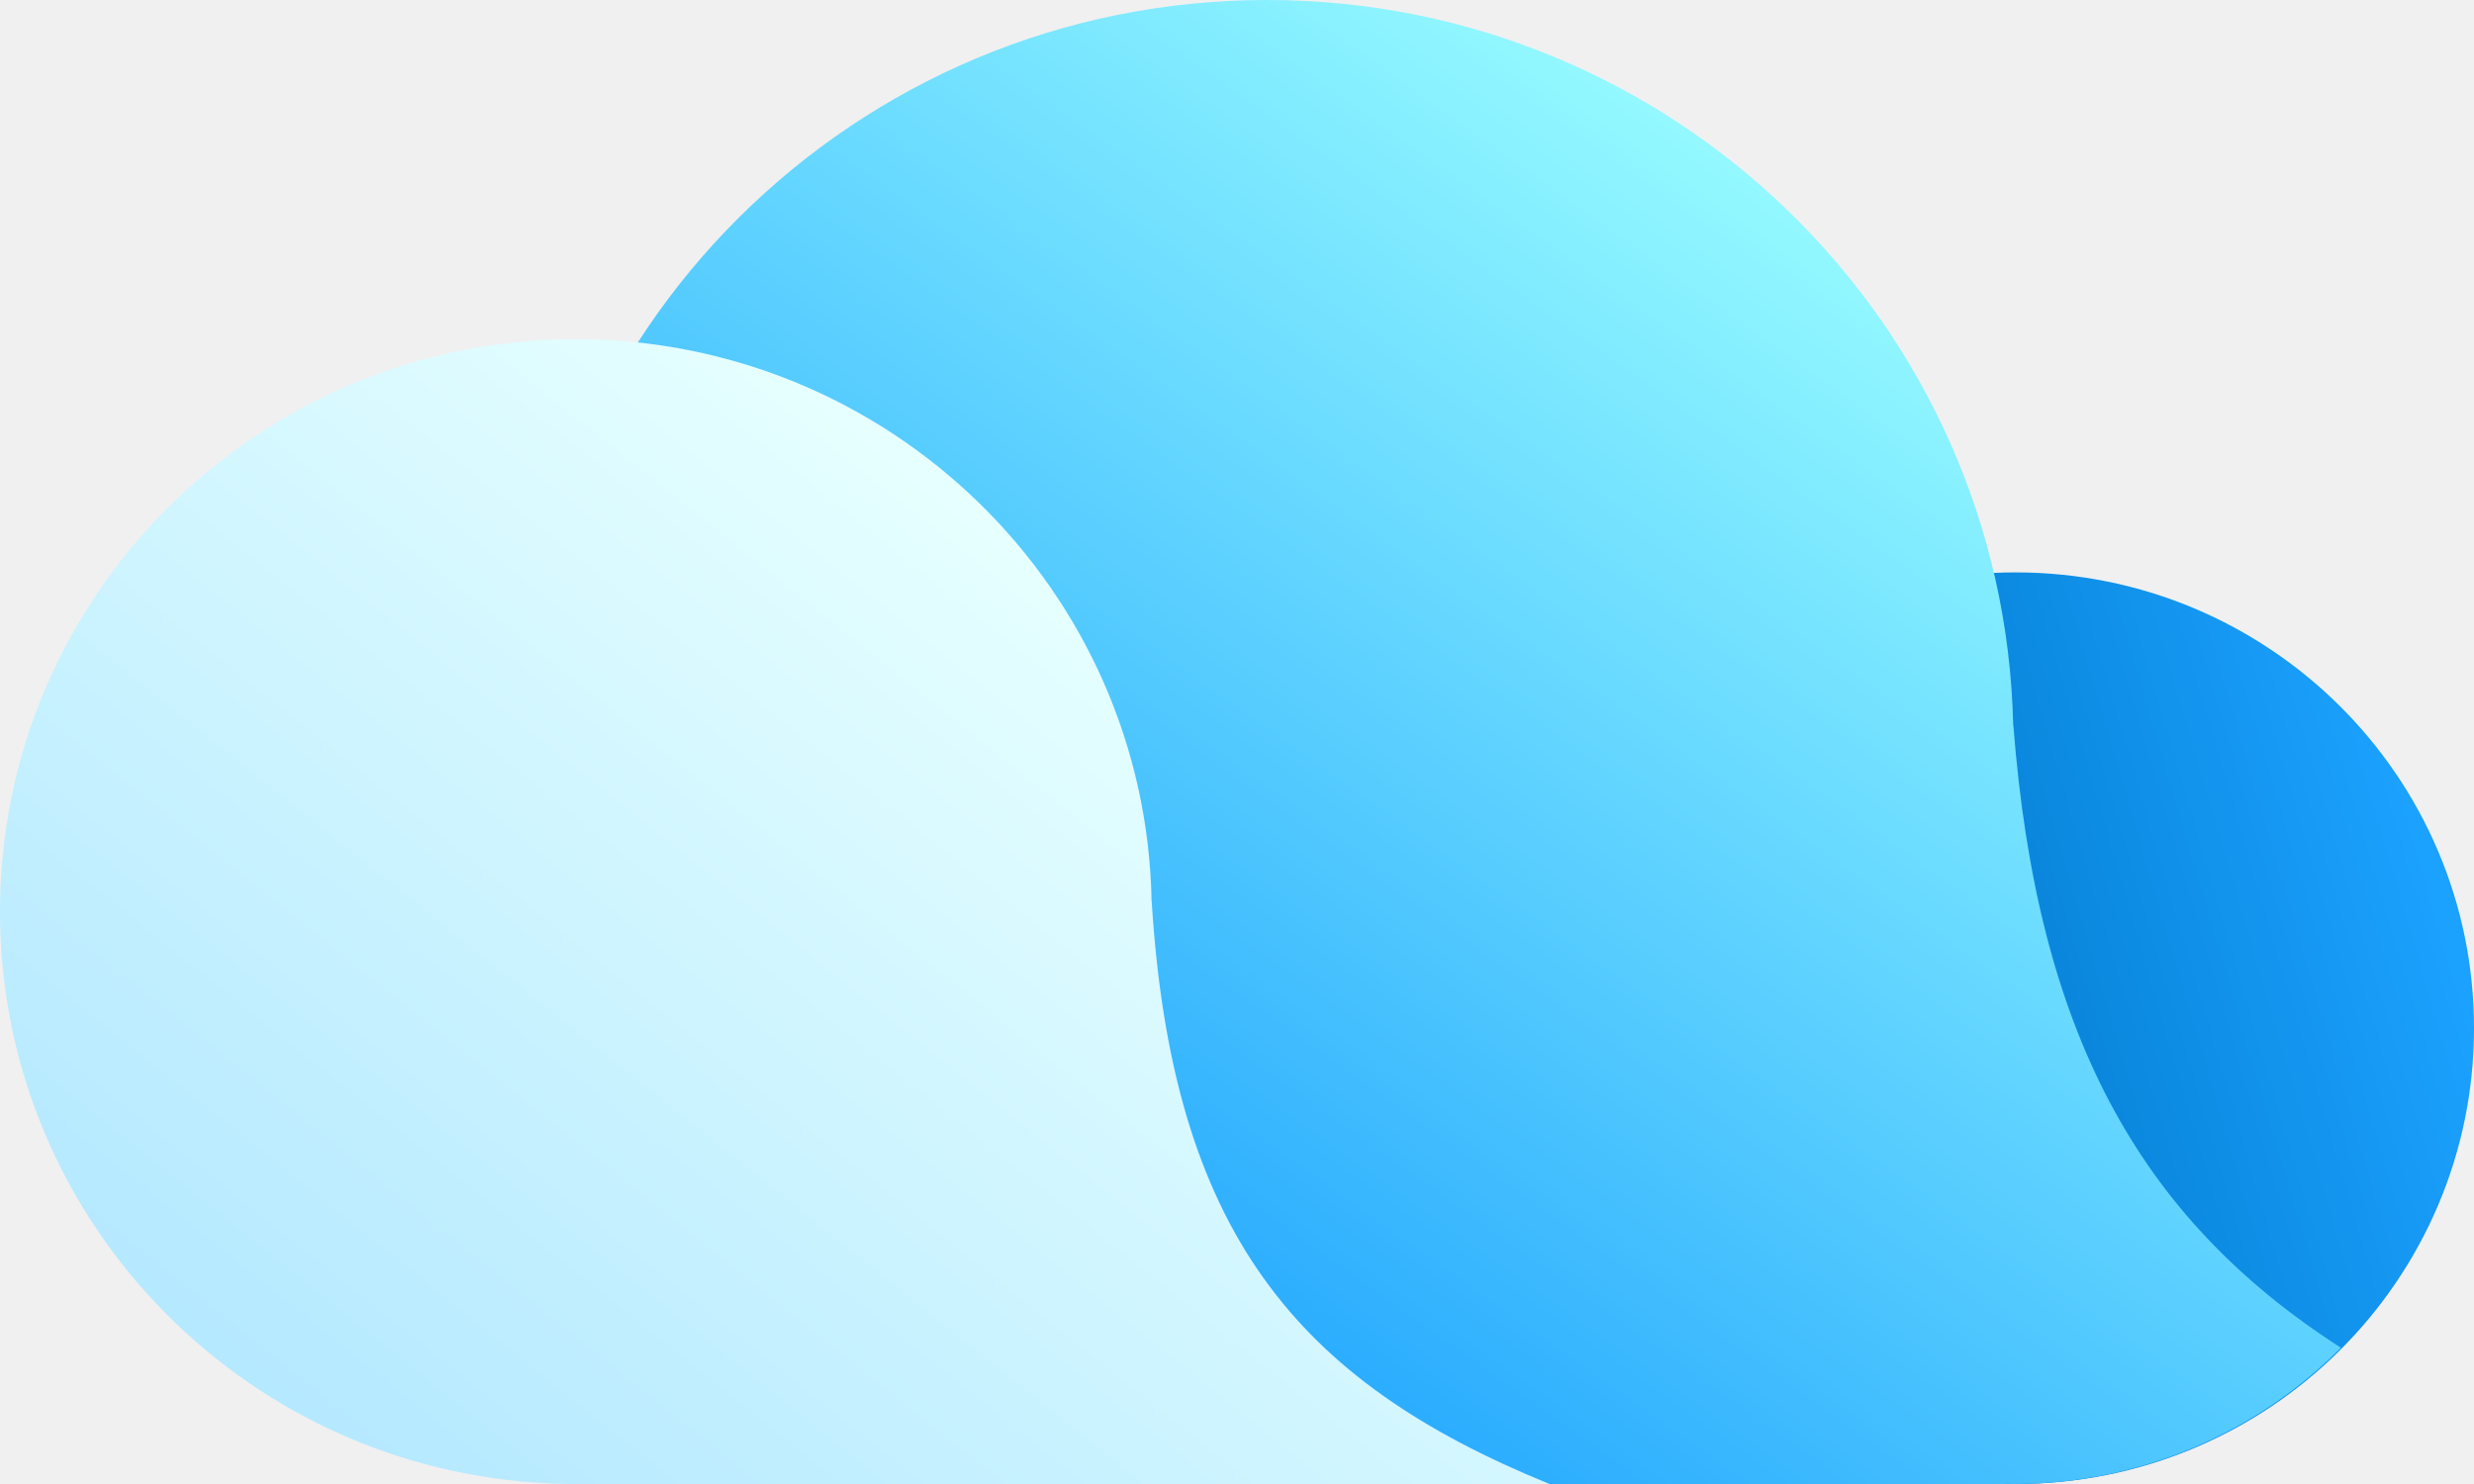
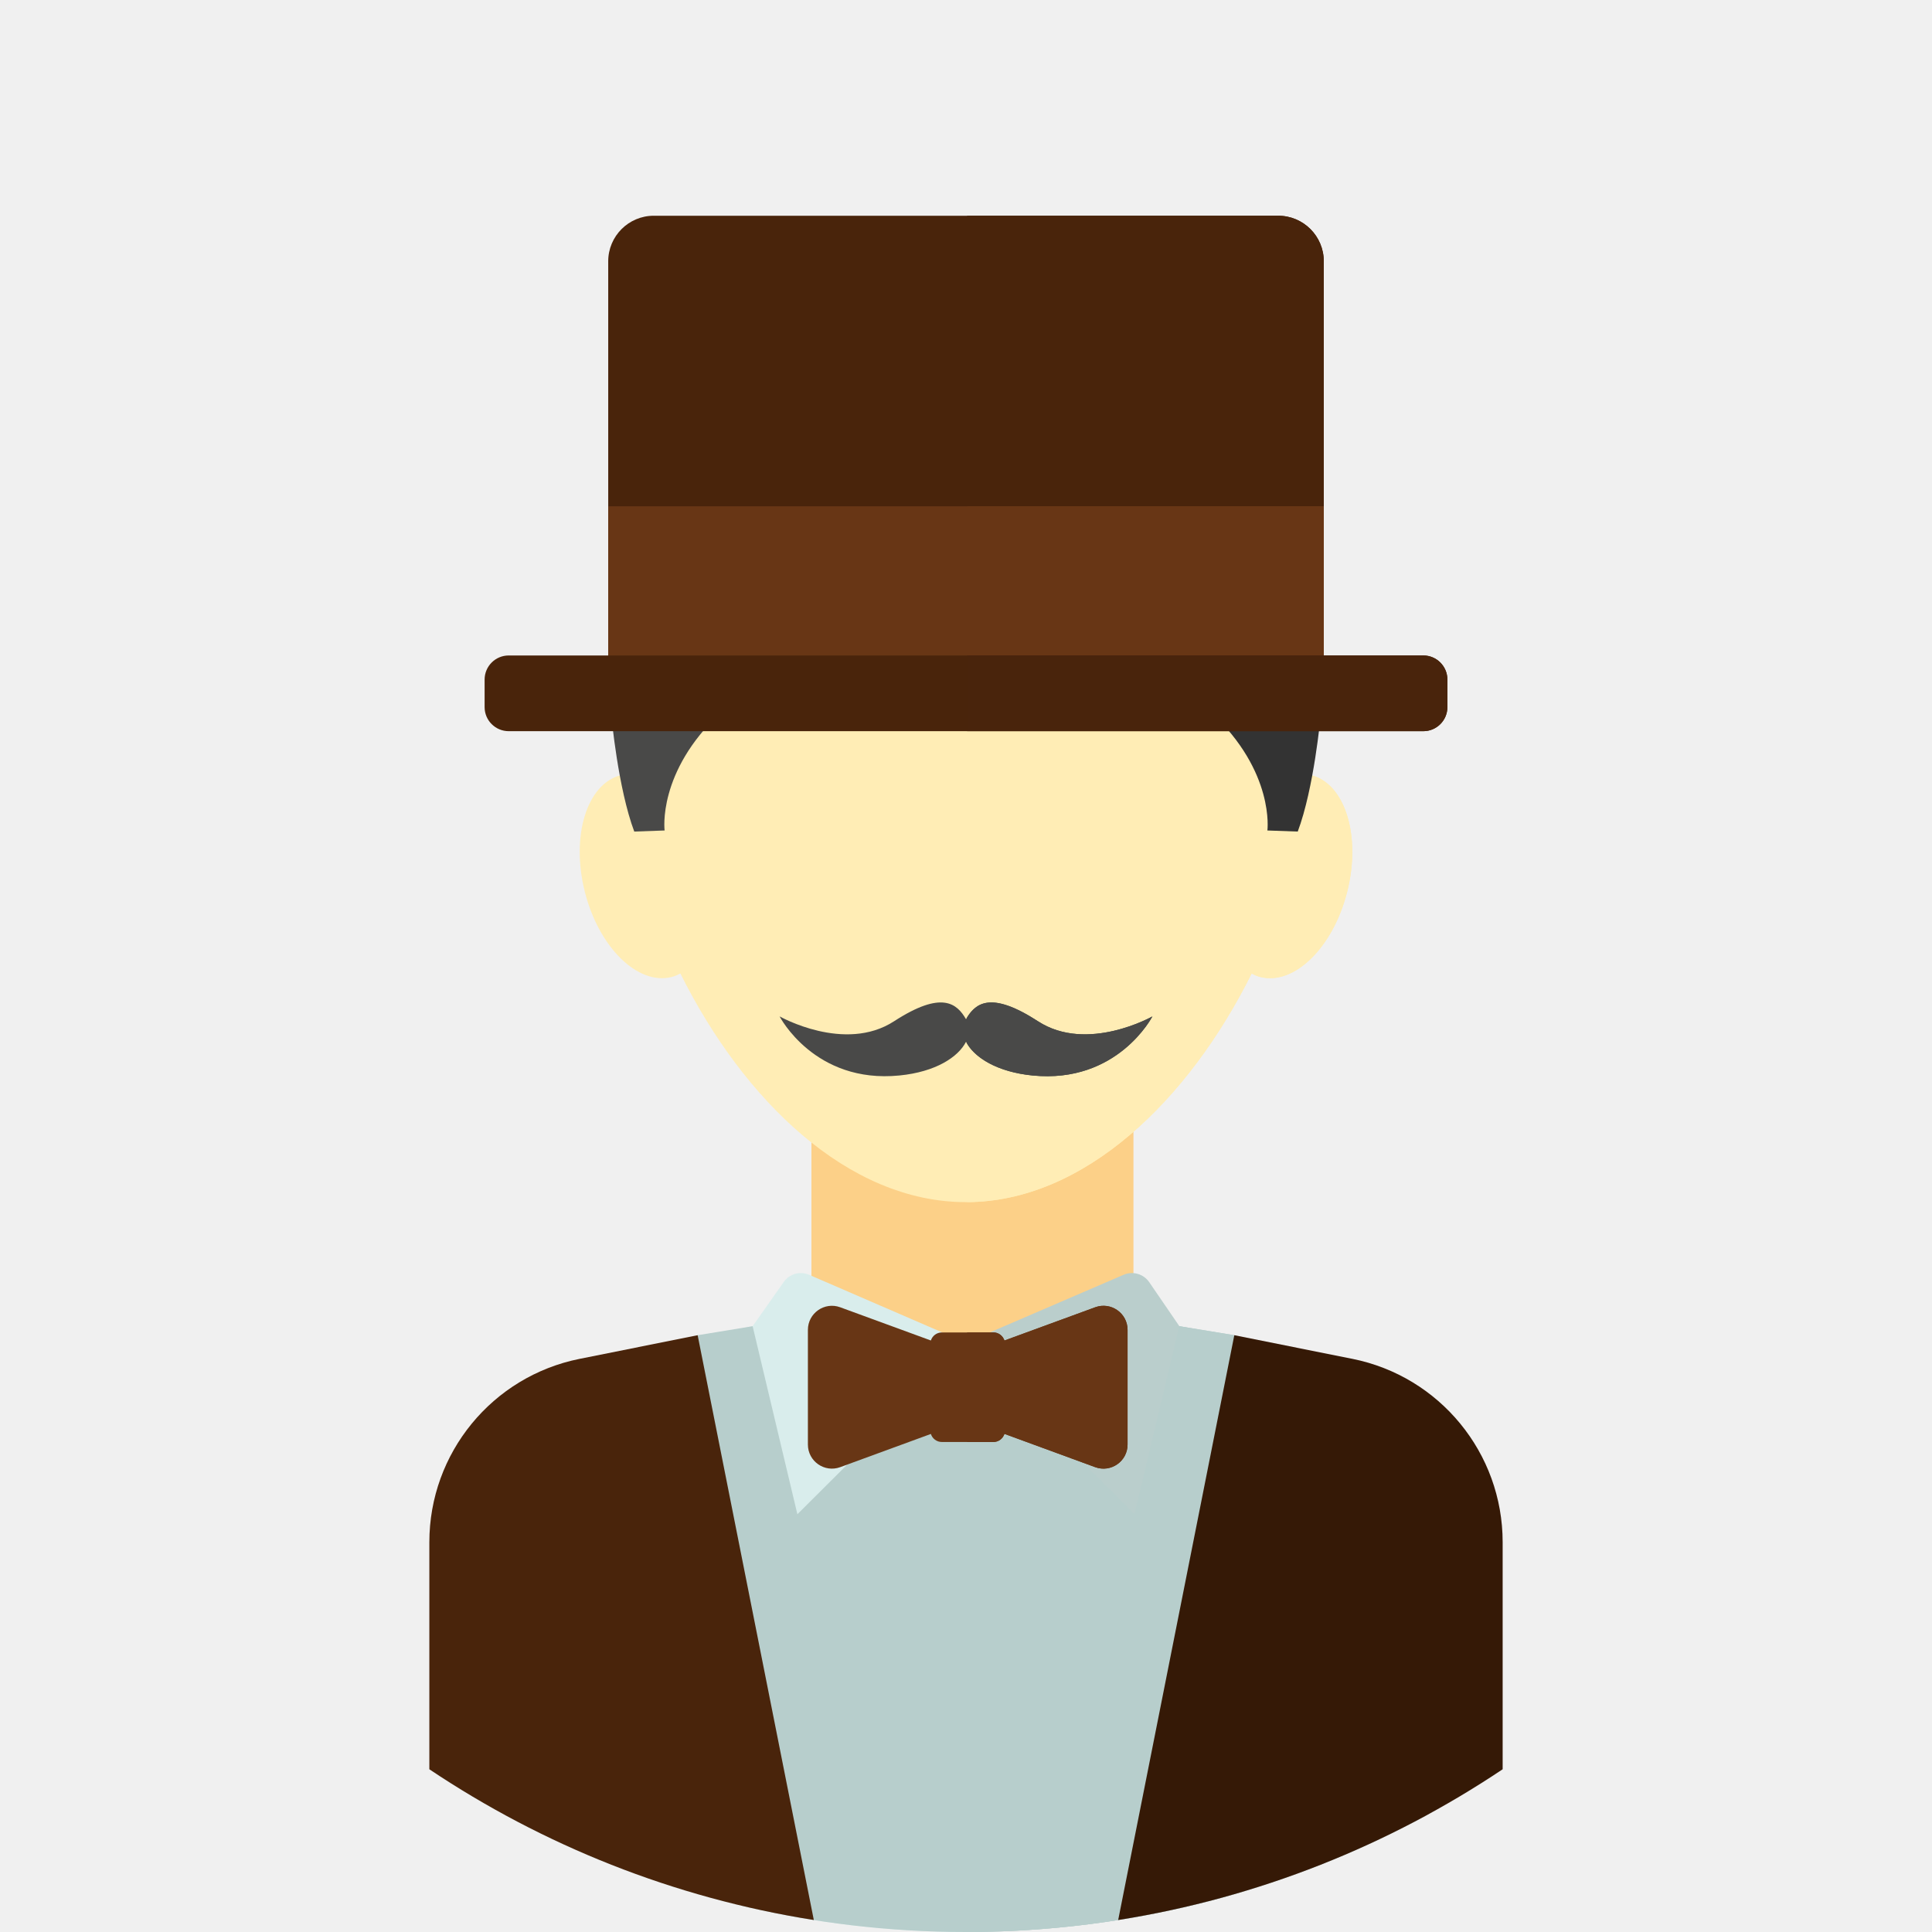
- <svg xmlns="http://www.w3.org/2000/svg" width="80" height="48" viewBox="0 0 80 48" fill="none">
-   <ellipse cx="65.172" cy="33.257" rx="14.828" ry="14.743" fill="url(#logo0_linear)" />
-   <path fill-rule="evenodd" clip-rule="evenodd" d="M37.768 47.791C38.05 47.828 38.335 47.86 38.621 47.888V47.888C39.388 47.962 40.167 48 40.954 48C40.958 48 40.963 48 40.968 48C40.972 48 40.977 48 40.981 48C41.158 48 41.334 47.998 41.51 47.994L41.504 48L64.828 48V47.997C64.926 47.999 65.024 48 65.122 48C69.262 48 73.007 46.314 75.698 43.594C69.104 39.362 65.868 33.319 65.105 23.467L65.1 23.473C64.818 10.461 54.121 0 40.968 0C27.637 0 16.83 10.745 16.83 24C16.83 36.176 25.949 46.234 37.768 47.791Z" fill="url(#logo1_linear)" />
-   <path fill-rule="evenodd" clip-rule="evenodd" d="M18.285 47.997C8.156 47.819 0 39.599 0 29.486C0 19.261 8.337 10.971 18.621 10.971C28.793 10.971 37.059 19.081 37.238 29.152L37.241 29.149C37.902 39.804 41.895 44.661 50.107 48H18.621H18.282L18.285 47.997Z" fill="url(#logo2_linear)" />
+ <svg xmlns="http://www.w3.org/2000/svg" width="48" height="48" viewBox="0 0 48 48" fill="none">
+   <g clip-path="url(#logo0)">
+     <path d="M28.16 27.84H20.16V35.84H28.16V27.84Z" fill="#FCD088" />
+     <path d="M28 27.395H24.027V35.395H28V27.395Z" fill="#FCD088" />
+     <path d="M24 33.359L20.105 31.673C19.879 31.574 19.614 31.648 19.472 31.85L18.699 32.949L14.46 33.797C12.301 34.229 10.748 36.124 10.748 38.325V44.011C14.545 46.531 19.101 48 24 48C24.009 48 24.018 48 24.027 47.999V33.347L24 33.359Z" fill="#D9EDEC" />
+     <path d="M33.54 33.797L29.301 32.949L28.552 31.855C28.412 31.651 28.146 31.573 27.918 31.671L24.027 33.347V47.999C28.158 47.995 32.044 46.947 35.436 45.105C36.059 44.72 36.665 44.325 37.253 43.932V38.325C37.252 36.124 35.699 34.228 33.54 33.797Z" fill="#BACECC" />
+     <path d="M32.581 19.26C32.624 18.862 32.647 18.47 32.647 18.087C32.647 13.027 28.775 8.925 24 8.925C19.225 8.925 15.354 13.027 15.354 18.087C15.354 18.47 15.376 18.862 15.419 19.26C14.58 19.478 14.181 20.768 14.528 22.149C14.875 23.534 15.842 24.485 16.686 24.274C16.763 24.254 16.834 24.223 16.904 24.187C18.466 27.323 21.062 29.867 24 29.867C26.938 29.867 29.534 27.323 31.096 24.187C31.166 24.223 31.237 24.254 31.314 24.274C32.158 24.485 33.124 23.534 33.472 22.149C33.819 20.768 33.42 19.478 32.581 19.26Z" fill="#FFEDB5" />
+     <path d="M32.581 19.26C32.624 18.862 32.647 18.47 32.647 18.087C32.647 13.037 28.79 8.942 24.027 8.926V29.866C26.954 29.851 29.539 27.313 31.096 24.187C31.166 24.223 31.237 24.254 31.314 24.273C32.158 24.485 33.124 23.534 33.472 22.149C33.819 20.768 33.42 19.478 32.581 19.26Z" fill="#FFEDB5" />
+     <path d="M28.189 37.621L24 33.446L19.811 37.621L18.699 32.949L17.333 33.173L18.427 47.348C20.216 47.774 22.081 48 24 48C26.392 48 28.701 47.648 30.881 46.997L30.666 33.173L29.301 32.949L28.189 37.621Z" fill="#B7CECC" />
+     <path d="M30.666 33.173L29.301 32.949L28.189 37.621L24.027 33.472V47.999C26.409 47.997 28.709 47.646 30.881 46.997L30.666 33.173Z" fill="#B7CECC" />
+     <path d="M15.192 17.805C15.192 17.805 15.354 19.583 15.758 20.66L16.512 20.633C16.512 20.633 16.323 19.178 17.913 17.697C19.502 16.215 15.192 17.805 15.192 17.805Z" fill="#494948" />
+     <path d="M32.808 17.805C32.808 17.805 32.647 19.583 32.242 20.66L31.488 20.633C31.488 20.633 31.677 19.178 30.087 17.697C28.498 16.215 32.808 17.805 32.808 17.805Z" fill="#333333" />
+     <path d="M33.599 33.76L30.666 33.173L27.781 47.702C31.273 47.15 34.514 45.844 37.333 43.957V38.316C37.333 36.101 35.77 34.195 33.599 33.76Z" fill="#351906" />
+     <path d="M14.402 33.76L17.333 33.173L20.219 47.702C16.727 47.15 13.486 45.844 10.667 43.957V38.316C10.667 36.101 12.23 34.195 14.402 33.76Z" fill="#49240B" />
+     <path d="M27.21 32.479L24.955 33.305C24.917 33.189 24.809 33.104 24.68 33.104H23.401C23.272 33.104 23.164 33.188 23.127 33.304L20.875 32.479C20.485 32.336 20.072 32.625 20.072 33.04V35.89C20.072 36.305 20.485 36.594 20.875 36.451L23.127 35.626C23.164 35.742 23.272 35.826 23.401 35.826H24.68C24.809 35.826 24.917 35.741 24.955 35.624L27.21 36.451C27.601 36.594 28.014 36.305 28.014 35.89V33.04C28.014 32.625 27.601 32.336 27.21 32.479Z" fill="#683615" />
+     <path d="M27.21 32.479L24.955 33.305C24.917 33.189 24.809 33.103 24.68 33.103H24.027V35.826H24.68C24.809 35.826 24.917 35.741 24.955 35.624L27.21 36.451C27.601 36.594 28.014 36.305 28.014 35.89V33.04C28.014 32.625 27.601 32.336 27.21 32.479Z" fill="#683615" />
+     <path d="M25.789 25.374C24.591 24.596 24.224 24.938 24 25.321C23.776 24.938 23.409 24.596 22.211 25.374C20.985 26.168 19.369 25.252 19.369 25.252C19.369 25.252 20.232 26.93 22.346 26.72C23.251 26.631 23.807 26.26 24 25.884C24.194 26.26 24.75 26.631 25.655 26.72C27.768 26.93 28.631 25.252 28.631 25.252C28.631 25.252 27.015 26.168 25.789 25.374Z" fill="#494948" />
+     <path d="M25.789 25.373C24.637 24.626 24.254 24.914 24.027 25.277V25.926C24.239 26.288 24.784 26.634 25.655 26.721C27.768 26.93 28.631 25.253 28.631 25.253C28.631 25.253 27.015 26.168 25.789 25.373Z" fill="#494948" />
+     <path d="M32.889 17.482H15.111V6.492C15.111 5.867 15.618 5.36 16.242 5.36H31.758C32.382 5.36 32.889 5.867 32.889 6.492L32.889 17.482Z" fill="#49240B" />
+     <path d="M32.889 6.492C32.889 5.867 32.382 5.36 31.758 5.36H24.027V17.482H32.889V6.492Z" fill="#49240B" />
+     <path d="M32.889 12.579H15.111V17.481H32.889V12.579Z" fill="#683615" />
+     <path d="M32.889 12.579H24.027V17.481H32.889V12.579Z" fill="#683615" />
+     <path d="M35.362 18.166H12.639C12.308 18.166 12.04 17.898 12.04 17.568V16.884C12.04 16.553 12.308 16.285 12.639 16.285H35.362C35.692 16.285 35.96 16.553 35.96 16.884V17.568C35.96 17.898 35.692 18.166 35.362 18.166Z" fill="#49240B" />
+     <path d="M35.362 16.285H24.027V18.166H35.362C35.692 18.166 35.96 17.898 35.96 17.568V16.883C35.96 16.553 35.692 16.285 35.362 16.285Z" fill="#49240C" />
+   </g>
  <defs>
-     <linearGradient id="logo0_linear" x1="79.233" y1="30.715" x2="62.631" y2="35.596" gradientUnits="userSpaceOnUse">
-       <stop stop-color="#1BA1FE" />
-       <stop offset="1" stop-color="#037CCF" />
-     </linearGradient>
-     <linearGradient id="logo1_linear" x1="29.31" y1="41.829" x2="55.661" y2="4.657" gradientUnits="userSpaceOnUse">
-       <stop stop-color="#1BA1FE" />
-       <stop offset="1" stop-color="#94F9FF" />
-     </linearGradient>
-     <linearGradient id="logo2_linear" x1="9.31" y1="45.257" x2="31.882" y2="17.005" gradientUnits="userSpaceOnUse">
-       <stop stop-color="#B5E9FF" />
-       <stop offset="1" stop-color="#E6FFFF" />
-     </linearGradient>
+     <clipPath id="logo0">
+       <rect width="48" height="48" fill="white" />
+     </clipPath>
  </defs>
</svg>
